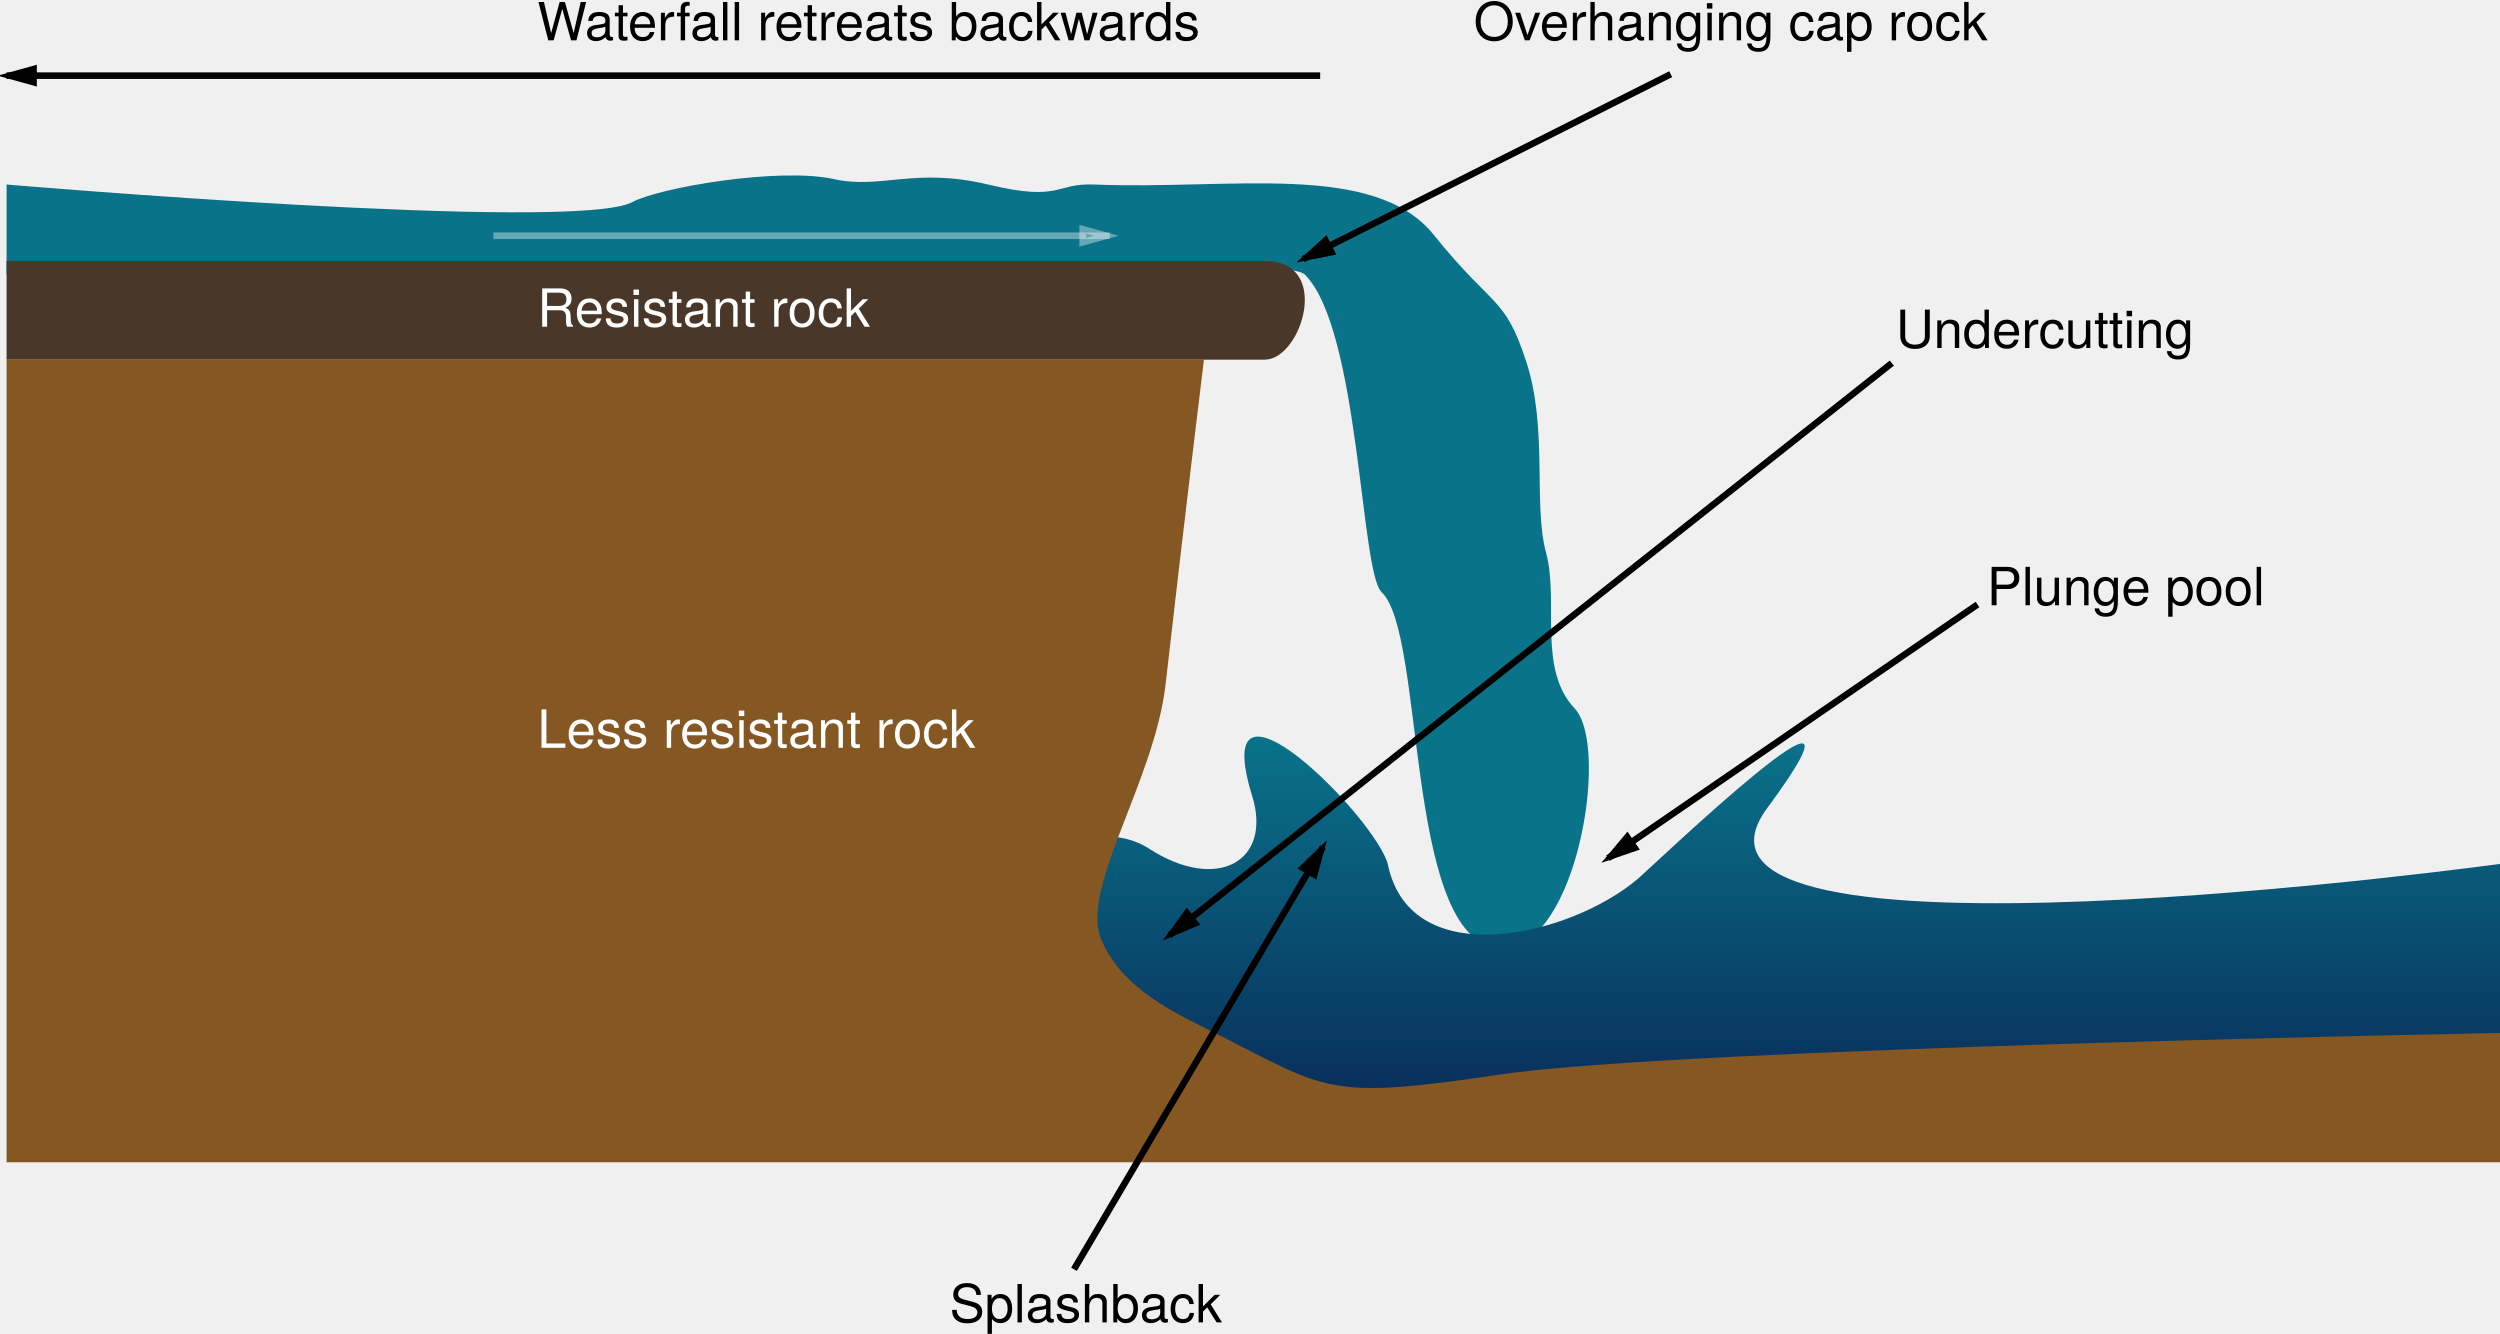
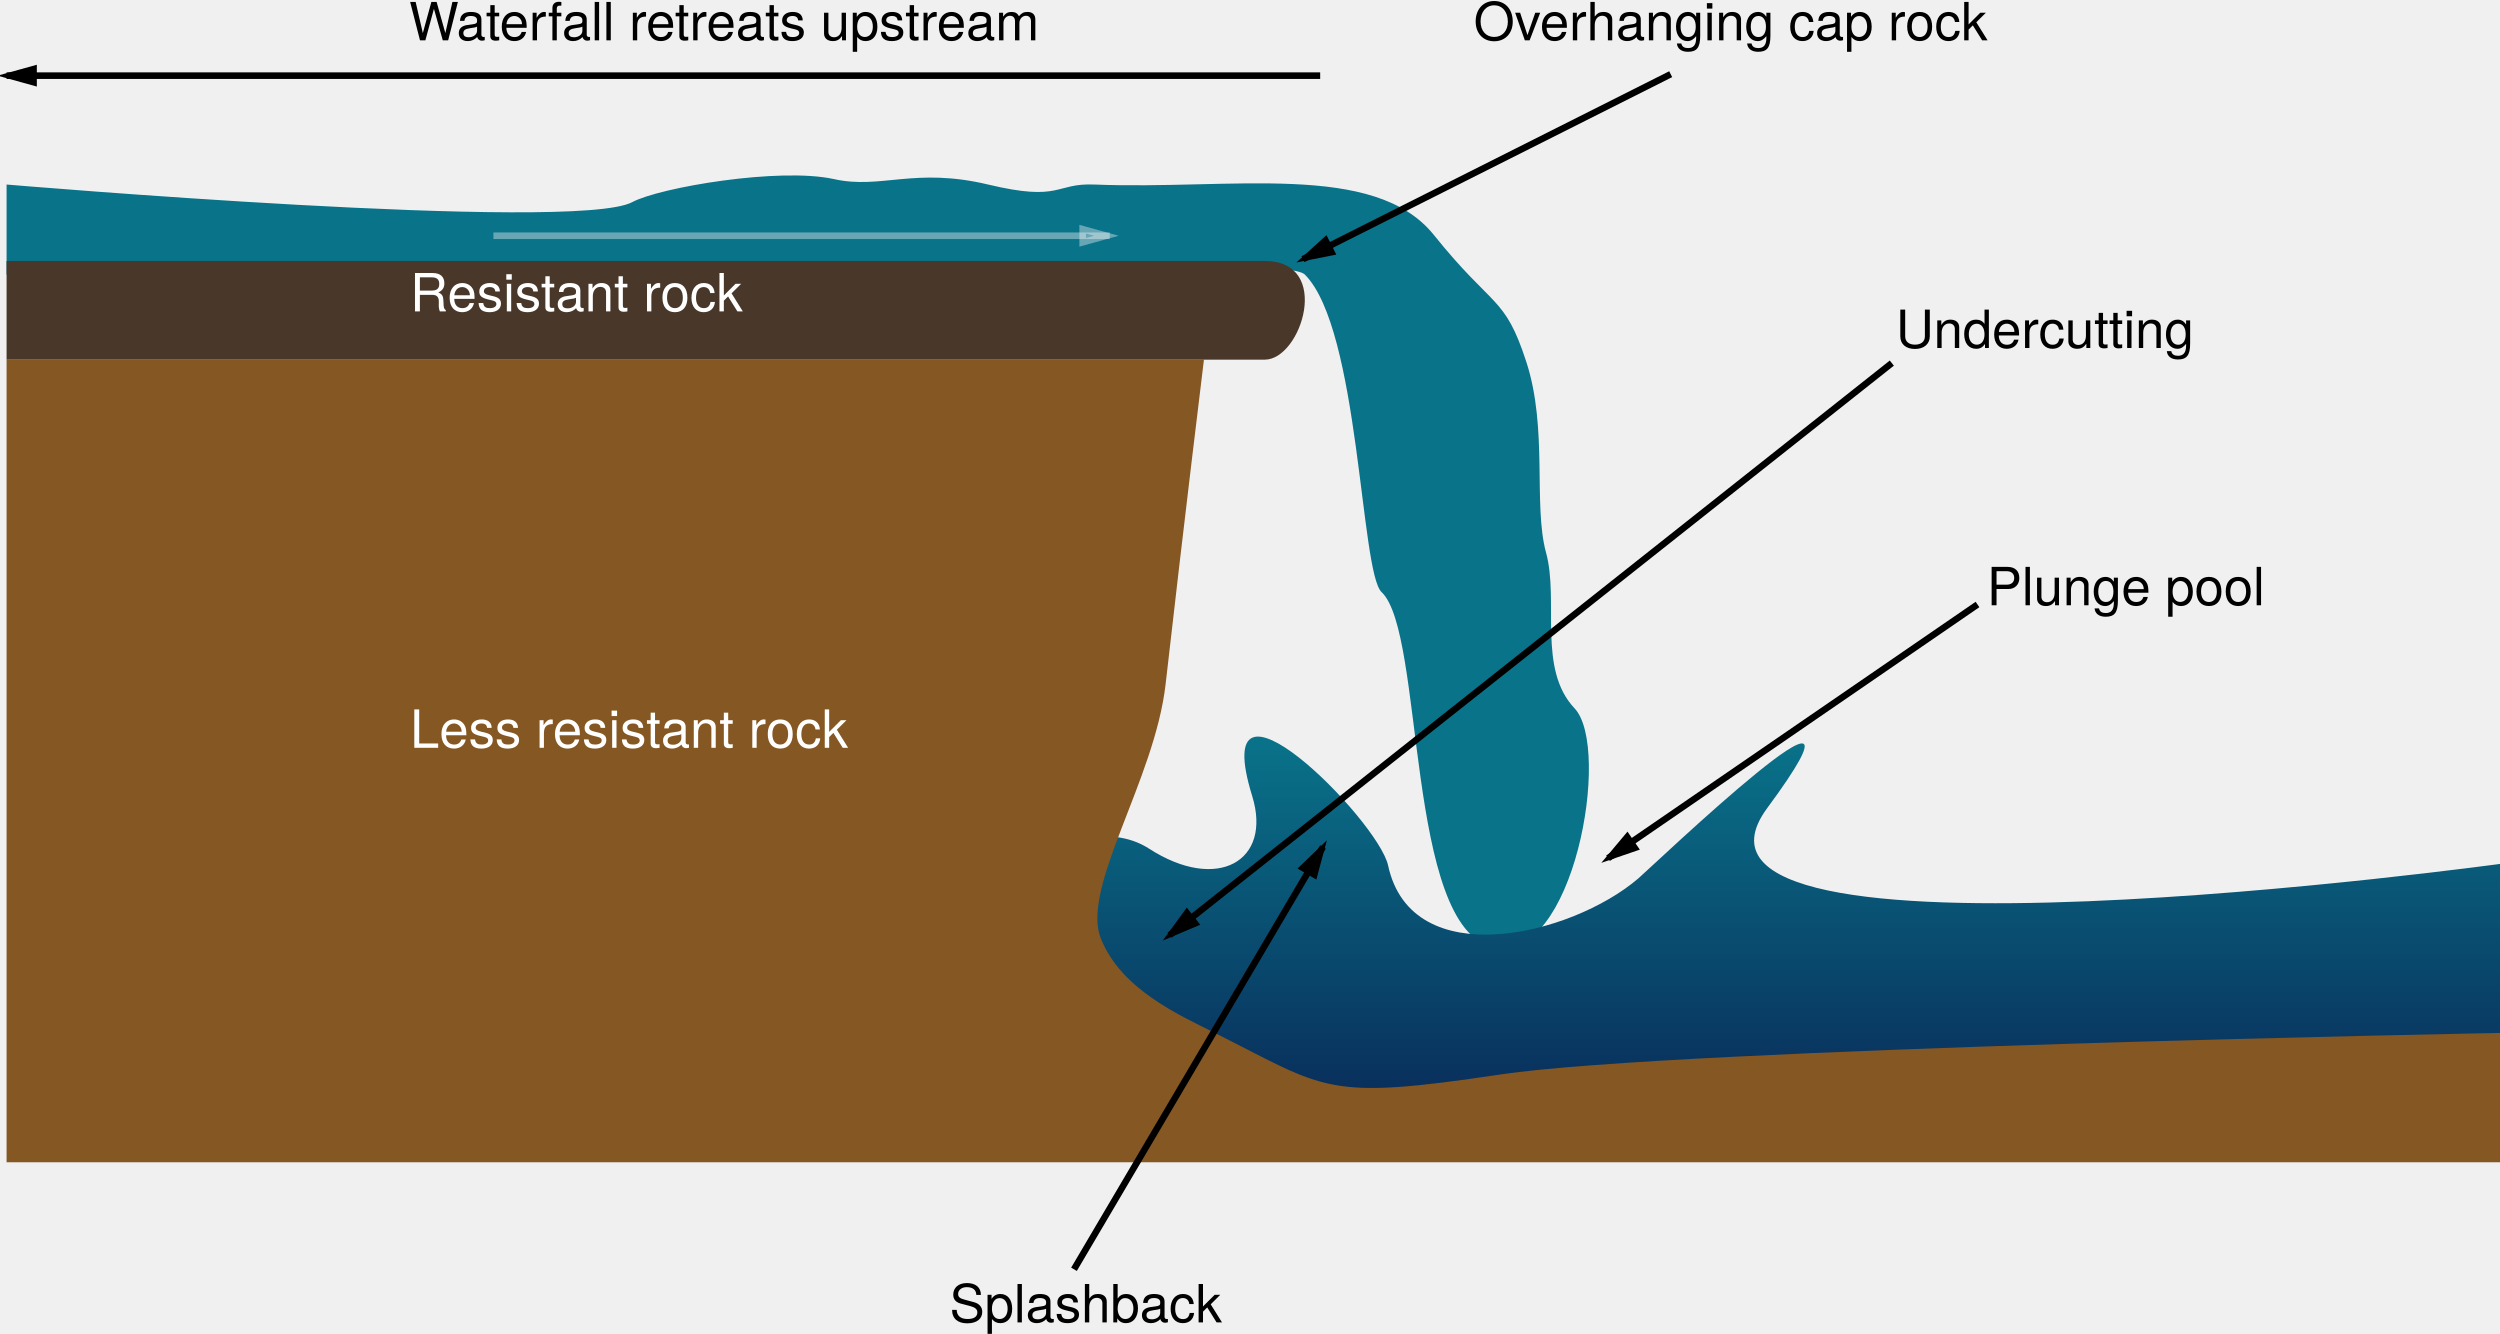
<svg xmlns="http://www.w3.org/2000/svg" width="1140px" height="608px" viewBox="0 0 1140 608" version="1.1">
  <description>Created with Sketch (http://www.bohemiancoding.com/sketch)</description>
  <defs>
    <linearGradient x1="50%" y1="0%" x2="50%" y2="100%" id="linearGradient-1">
      <stop stop-color="#09738A" offset="0%" />
      <stop stop-color="#092B5A" offset="100%" />
    </linearGradient>
  </defs>
  <g id="Page-1" stroke="none" stroke-width="1" fill="none" fill-rule="evenodd">
    <path d="M499.075 84.145C480.811 83.397 484.155 92.155 450.586 84.145 417.016 76.136 401.676 86.428 380.406 81.69 355.472 76.136 300.744 85.492 288.333 92.155 262.223 106.172 3 84.145 3 84.145L3 125.195 405 125.195C405 125.195 585.831 116.026 595 125.195 620 150.195 620.315 260.904 630 270 649.809 288.604 640.613 423.13 681 432 717.521 440.021 735 341 718 323 701 305 711 274 705 252 699.057 230.209 705.945 195.54 696 165 686.055 134.46 681 141 653.868 107.173 626.736 73.347 561.073 86.685 499.075 84.145Z" id="River" fill="#09738A" />
    <path d="M805.846 368.502C864.695 288.786 753.257 395.281 746.998 400.626 716.348 426.802 643.677 444.193 632.979 394.678 628.472 373.819 550 295 571 363 580.205 392.806 555 407 524 387 493 367 444 407 444 407L440 508 1142 496 1142 393.678C1142 393.678 746.998 448.218 805.846 368.502Z" id="Pool" fill="url(#linearGradient-1)" />
    <path d="M3 164L549 164C549 164 539.965 237.641 531.514 312 526.531 355.842 492.736 404.837 502 428 511.264 451.163 537.574 462.779 553.851 470.962 605.506 496.93 604.097 501.929 684.378 489.932 764.659 477.934 1143 470.962 1143 470.962L1143 530 3 530 3 164Z" id="Soft-rock" fill="#855723" />
    <path d="M3 119L3 164C3 164 560.094 164 576.759 164 593.424 164 607.709 119 576.759 119L3 119Z" id="Hard-rock" fill="#493829" />
    <g id="Labels" transform="translate(4, -5)">
      <text id="Less-resistant-rock" font-family="Helvetica Neue" font-size="24" font-weight="lighter" fill="#FFFFFF">
-         <tspan x="241" y="346">Less resistant rock</tspan>
+         <tspan x="183" y="346">Less resistant rock</tspan>
      </text>
      <text id="Resistant-rock" font-family="Helvetica Neue" font-size="24" font-weight="lighter" fill="#FFFFFF">
-         <tspan x="241" y="154">Resistant rock</tspan>
+         <tspan x="183" y="147">Resistant rock</tspan>
      </text>
      <text id="Overhanging-cap-rock" font-family="Helvetica Neue" font-size="24" font-weight="lighter" fill="#000000">
        <tspan x="668" y="23.384">Overhanging cap rock</tspan>
      </text>
      <path d="M756.5 39.5L591.5 122.5" id="Line" stroke="#000000" stroke-width="3" stroke-linecap="square" />
      <path id="Line-decoration-1" d="M592.125 122.186C595.974 121.425 599.273 120.773 603.121 120.012 602.178 118.136 601.369 116.528 600.425 114.652 597.52 117.289 595.03 119.549 592.125 122.186 592.125 122.186 592.125 122.186 592.125 122.186Z" stroke="#000000" stroke-width="3" stroke-linecap="square" />
      <text id="Plunge-pool" font-family="Helvetica Neue" font-size="24" font-weight="lighter" fill="#000000">
        <tspan x="902" y="281">Plunge pool</tspan>
      </text>
      <path d="M896.5 281.5L730.5 395.5" id="Line" stroke="#000000" stroke-width="3" stroke-linecap="square" />
      <path id="Line-decoration-1" d="M730.809 395.288C734.52 394.013 737.7 392.921 741.41 391.647 740.222 389.915 739.203 388.432 738.014 386.701 735.492 389.706 733.331 392.282 730.809 395.288 730.809 395.288 730.809 395.288 730.809 395.288Z" stroke="#000000" stroke-width="3" stroke-linecap="square" />
      <text id="Splashback" font-family="Helvetica Neue" font-size="24" font-weight="lighter" fill="#000000">
        <tspan x="429" y="608">Splashback</tspan>
      </text>
      <path d="M486.5 582.5L598.5 392.5" id="Line" stroke="#000000" stroke-width="3" stroke-linecap="square" />
      <path id="Line-decoration-1" d="M598.219 392.977C595.395 395.7 592.974 398.034 590.15 400.758 591.959 401.824 593.51 402.738 595.319 403.804 596.334 400.015 597.204 396.767 598.219 392.977 598.219 392.977 598.219 392.977 598.219 392.977Z" stroke="#000000" stroke-width="3" stroke-linecap="square" />
      <text id="Undercutting" font-family="Helvetica Neue" font-size="24" font-weight="lighter" fill="#000000">
        <tspan x="860.5" y="163.692">Undercutting</tspan>
      </text>
      <path d="M857.5 171.5L530.5 430.5" id="Line" stroke="#000000" stroke-width="3" stroke-linecap="square" />
      <path id="Line-decoration-1" d="M530.614 430.41C534.229 428.886 537.327 427.58 540.942 426.056 539.639 424.41 538.521 422.999 537.217 421.353 534.906 424.523 532.925 427.24 530.614 430.41 530.614 430.41 530.614 430.41 530.614 430.41Z" stroke="#000000" stroke-width="3" stroke-linecap="square" />
      <path d="M596.5 39.5L0.5 39.5" id="Line" stroke="#000000" stroke-width="3" stroke-linecap="square" />
      <path id="Line-decoration-1" d="M0.5 39.5C4.28 40.55 7.52 41.45 11.3 42.5 11.3 40.4 11.3 38.6 11.3 36.5 7.52 37.55 4.28 38.45 0.5 39.5 0.5 39.5 0.5 39.5 0.5 39.5Z" stroke="#000000" stroke-width="3" stroke-linecap="square" />
-       <text id="Waterfall-retreats-b" font-family="Helvetica Neue" font-size="24" font-weight="lighter" fill="#000000">
-         <tspan x="241" y="23.4">Waterfall retreats backwards</tspan>
+       <text id="Waterfall-retreats-u" font-family="Helvetica Neue" font-size="24" font-weight="lighter" fill="#000000">
+         <tspan x="182.5" y="23.384">Waterfall retreats upstream</tspan>
      </text>
    </g>
    <path d="M226.5 107.5L504.545 107.5" id="Line" stroke-opacity="0.4" stroke="#F6F6F6" stroke-width="3" stroke-linecap="square" />
    <path id="Line-decoration-1" d="M504.5 107.5C500.72 106.45 497.48 105.55 493.7 104.5 493.7 106.6 493.7 108.4 493.7 110.5 497.48 109.45 500.72 108.55 504.5 107.5 504.5 107.5 504.5 107.5 504.5 107.5Z" stroke-opacity="0.4" stroke="#F6F6F6" stroke-width="3" stroke-linecap="square" />
  </g>
</svg>
